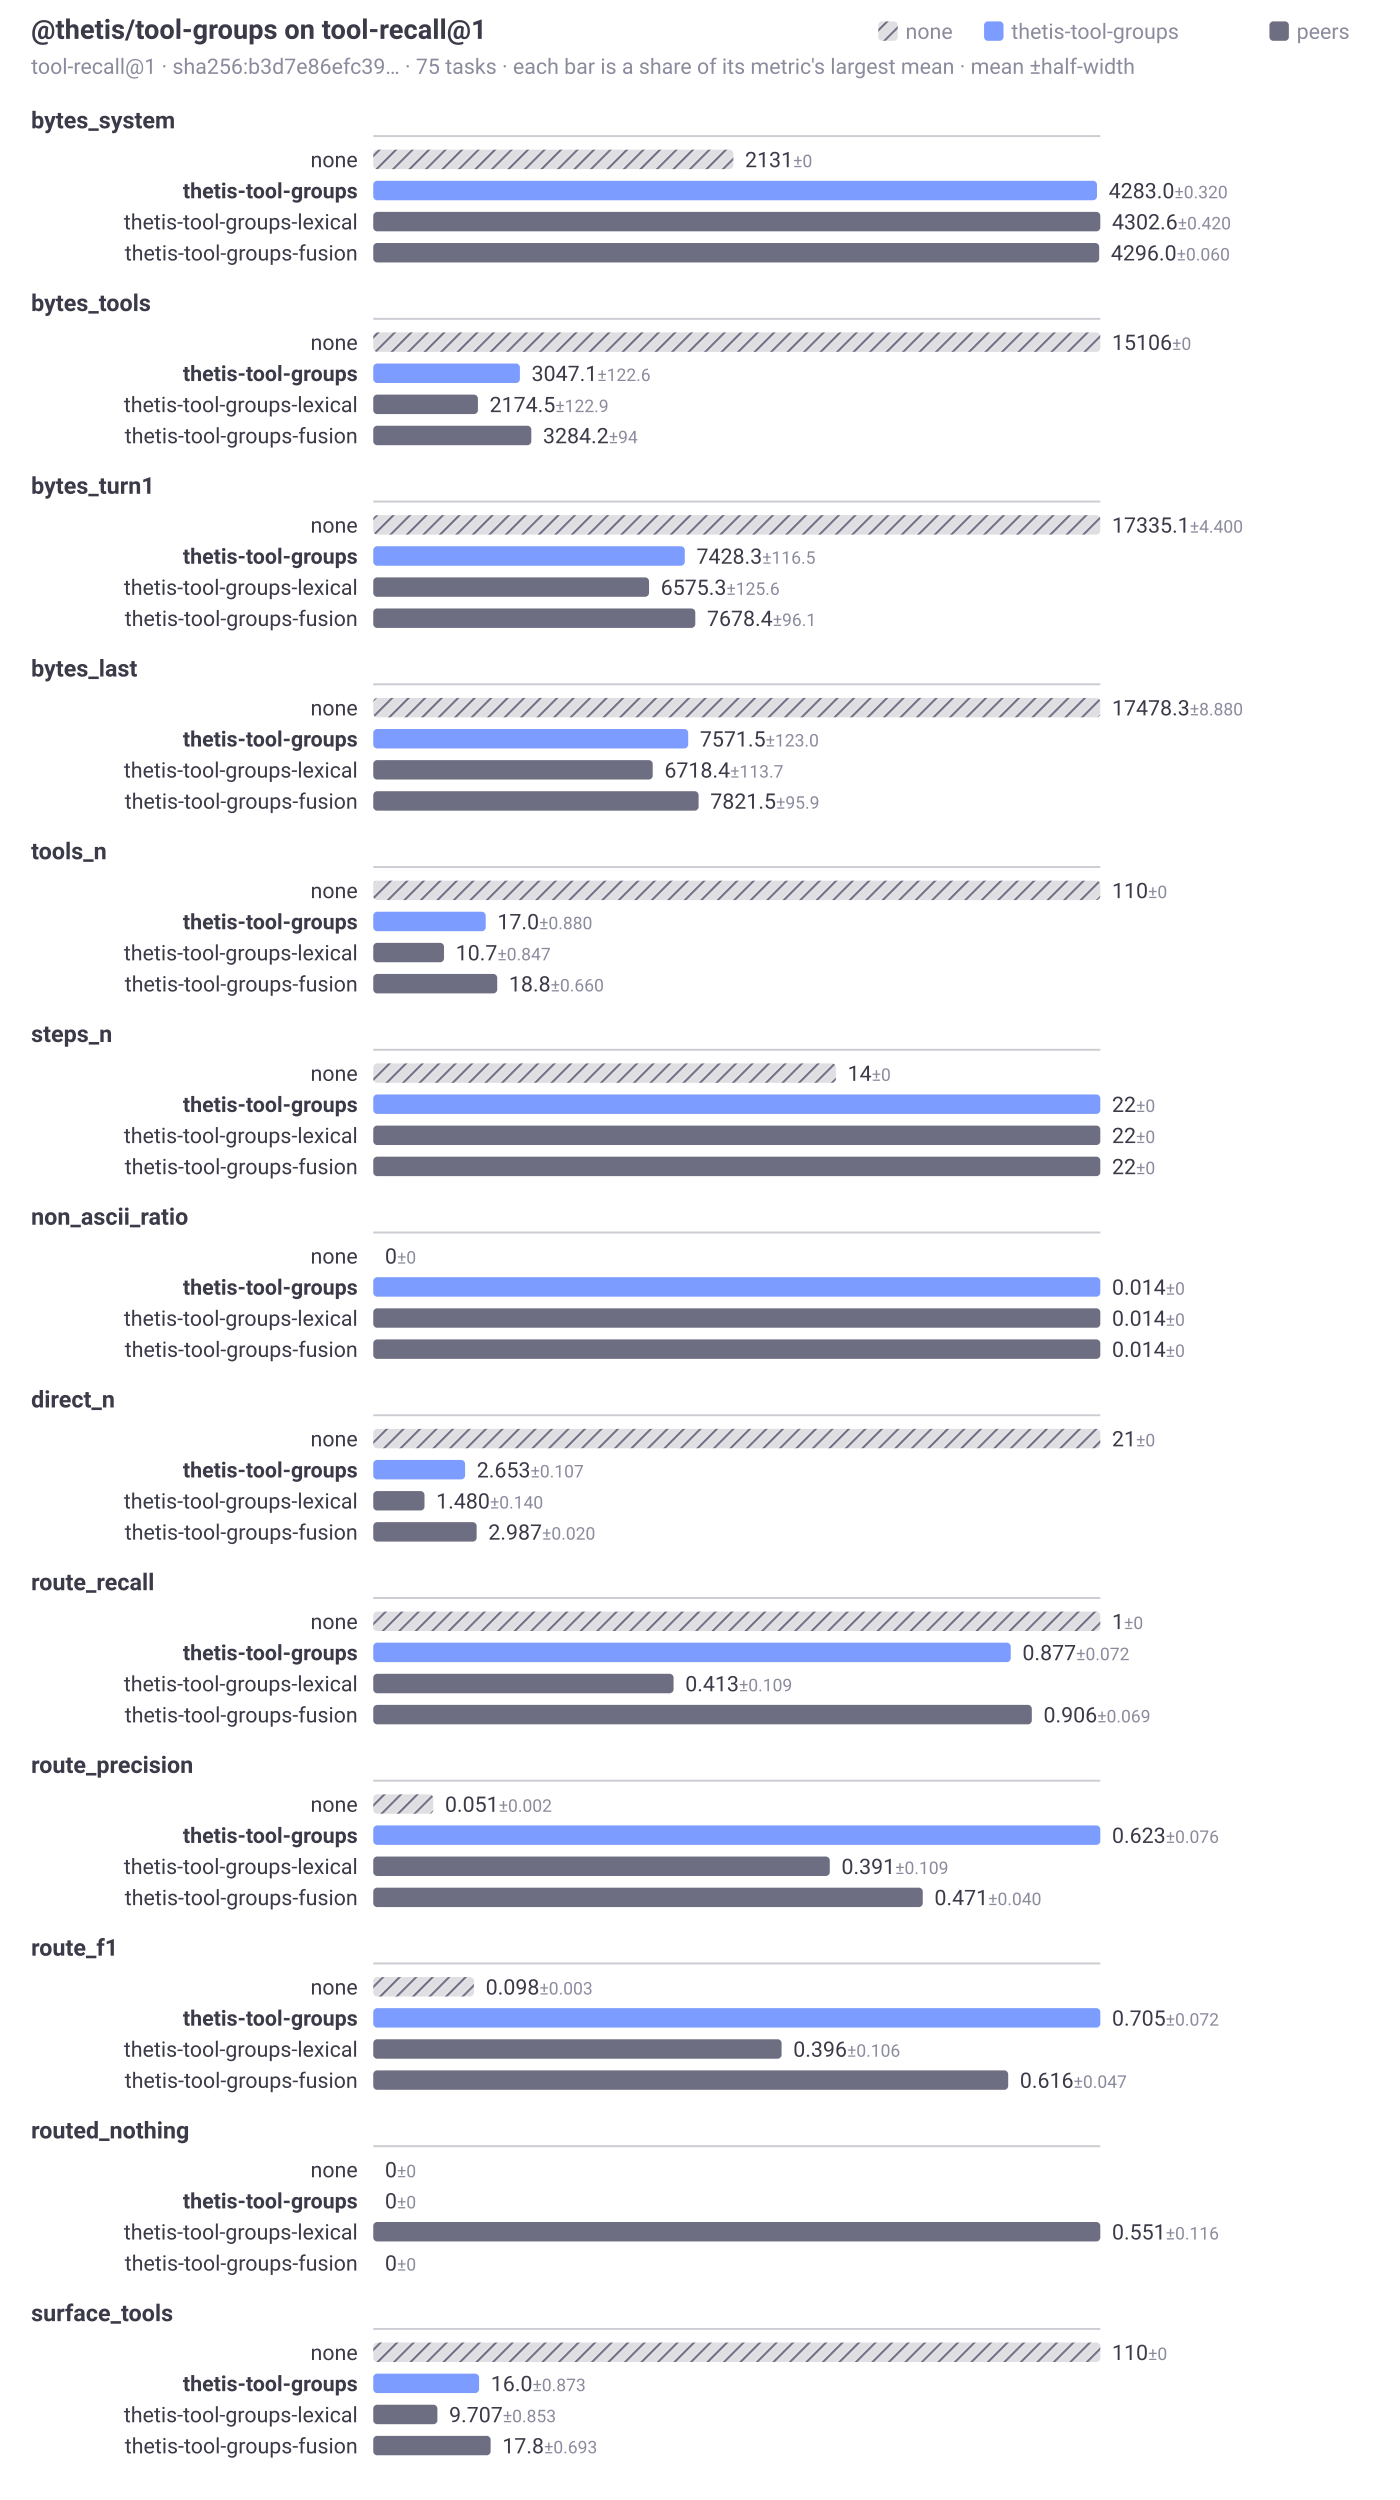
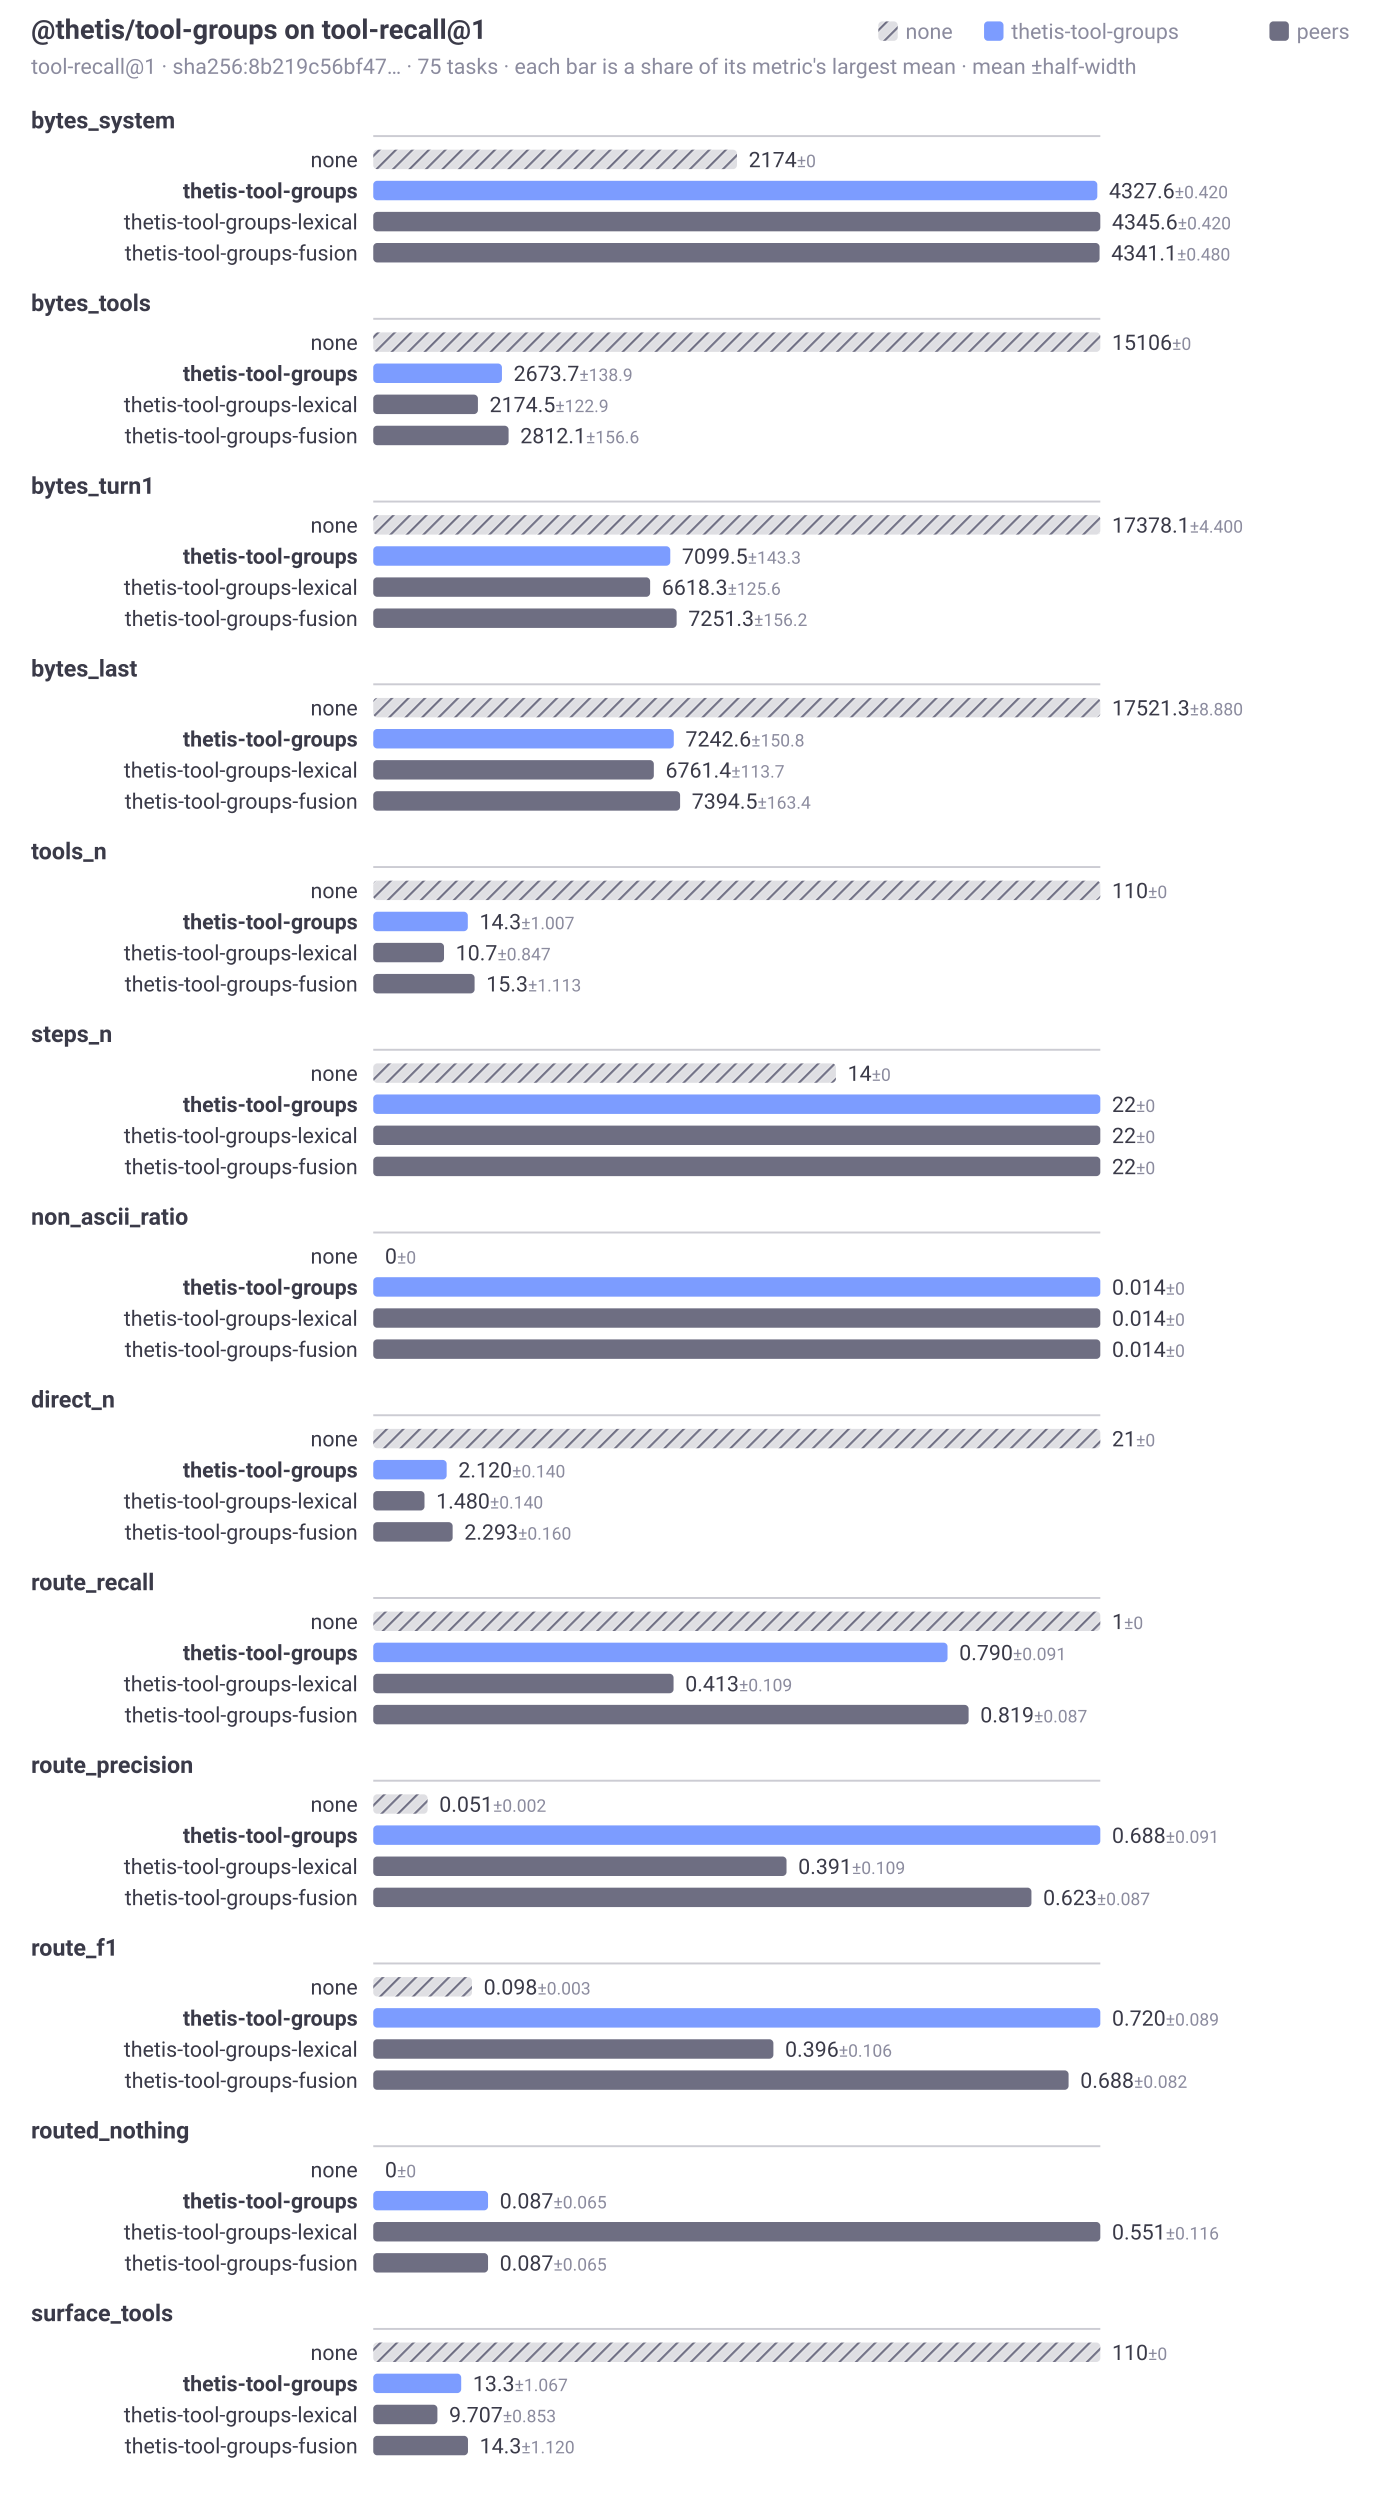
<svg xmlns="http://www.w3.org/2000/svg" width="720" height="1286" viewBox="0 0 720 1286" role="img" aria-labelledby="t d" font-family="system-ui, -apple-system, Segoe UI, Roboto, sans-serif">
  <style>.t{fill:#3a3a48}.f{fill:#8b8b9e}@media (prefers-color-scheme:dark){.t{fill:#d2d2dc}.f{fill:#9a9aae}}</style>
  <defs>
    <pattern id="hatch" width="6" height="6" patternUnits="userSpaceOnUse" patternTransform="rotate(45)">
      <rect width="6" height="6" fill="#6e6e82" fill-opacity="0.22" />
      <line x1="0" y1="0" x2="0" y2="6" stroke="#6e6e82" stroke-width="2" />
    </pattern>
  </defs>
  <text class="t" x="16" y="20" font-size="14" font-weight="600">@thetis/tool-groups on tool-recall@1</text>
-   <text class="f" x="16" y="38" font-size="11">tool-recall@1 · sha256:b3d7e86efc39… · 75 tasks · each bar is a share of its metric's largest mean · mean ±half-width</text>
+   <text class="f" x="16" y="38" font-size="11">tool-recall@1 · sha256:8b219c56bf47… · 75 tasks · each bar is a share of its metric's largest mean · mean ±half-width</text>
  <rect x="653" y="11" width="10" height="10" rx="2" fill="#6e6e82" />
  <text class="f" x="667" y="20" font-size="11">peers</text>
  <rect x="506.2" y="11" width="10" height="10" rx="2" fill="#7c9cff" />
  <text class="f" x="520.2" y="20" font-size="11">thetis-tool-groups</text>
  <rect x="451.8" y="11" width="10" height="10" rx="2" fill="url(#hatch)" />
  <text class="f" x="465.8" y="20" font-size="11">none</text>
  <text class="t" x="16" y="66" font-size="12" font-weight="600">bytes_system</text>
  <line x1="192" y1="70" x2="566" y2="70" stroke="#6e6e82" stroke-opacity="0.35" stroke-width="1" />
  <text class="t" x="184" y="86" font-size="11" text-anchor="end">none</text>
-   <rect x="192" y="77" width="185.24" height="10" rx="2" fill="url(#hatch)" />
-   <text class="t" x="383.24" y="86" font-size="11">2131<tspan class="f" font-size="9"> ±0</tspan>
+   <rect x="192" y="77" width="187.1" height="10" rx="2" fill="url(#hatch)" />
+   <text class="t" x="385.1" y="86" font-size="11">2174<tspan class="f" font-size="9"> ±0</tspan>
  </text>
  <text class="t" x="184" y="102" font-size="11" text-anchor="end" font-weight="600">thetis-tool-groups</text>
-   <rect x="192" y="93" width="372.3" height="10" rx="2" fill="#7c9cff" />
-   <text class="t" x="570.3" y="102" font-size="11">4283.0<tspan class="f" font-size="9"> ±0.320</tspan>
+   <rect x="192" y="93" width="372.46" height="10" rx="2" fill="#7c9cff" />
+   <text class="t" x="570.46" y="102" font-size="11">4327.6<tspan class="f" font-size="9"> ±0.420</tspan>
  </text>
  <text class="t" x="184" y="118" font-size="11" text-anchor="end">thetis-tool-groups-lexical</text>
  <rect x="192" y="109" width="374" height="10" rx="2" fill="#6e6e82" />
-   <text class="t" x="572" y="118" font-size="11">4302.6<tspan class="f" font-size="9"> ±0.420</tspan>
+   <text class="t" x="572" y="118" font-size="11">4345.6<tspan class="f" font-size="9"> ±0.420</tspan>
  </text>
  <text class="t" x="184" y="134" font-size="11" text-anchor="end">thetis-tool-groups-fusion</text>
-   <rect x="192" y="125" width="373.43" height="10" rx="2" fill="#6e6e82" />
-   <text class="t" x="571.43" y="134" font-size="11">4296.0<tspan class="f" font-size="9"> ±0.060</tspan>
+   <rect x="192" y="125" width="373.62" height="10" rx="2" fill="#6e6e82" />
+   <text class="t" x="571.62" y="134" font-size="11">4341.1<tspan class="f" font-size="9"> ±0.480</tspan>
  </text>
  <text class="t" x="16" y="160" font-size="12" font-weight="600">bytes_tools</text>
  <line x1="192" y1="164" x2="566" y2="164" stroke="#6e6e82" stroke-opacity="0.35" stroke-width="1" />
  <text class="t" x="184" y="180" font-size="11" text-anchor="end">none</text>
  <rect x="192" y="171" width="374" height="10" rx="2" fill="url(#hatch)" />
  <text class="t" x="572" y="180" font-size="11">15106<tspan class="f" font-size="9"> ±0</tspan>
  </text>
  <text class="t" x="184" y="196" font-size="11" text-anchor="end" font-weight="600">thetis-tool-groups</text>
-   <rect x="192" y="187" width="75.44" height="10" rx="2" fill="#7c9cff" />
-   <text class="t" x="273.44" y="196" font-size="11">3047.1<tspan class="f" font-size="9"> ±122.6</tspan>
+   <rect x="192" y="187" width="66.2" height="10" rx="2" fill="#7c9cff" />
+   <text class="t" x="264.2" y="196" font-size="11">2673.7<tspan class="f" font-size="9"> ±138.9</tspan>
  </text>
  <text class="t" x="184" y="212" font-size="11" text-anchor="end">thetis-tool-groups-lexical</text>
  <rect x="192" y="203" width="53.84" height="10" rx="2" fill="#6e6e82" />
  <text class="t" x="251.84" y="212" font-size="11">2174.5<tspan class="f" font-size="9"> ±122.9</tspan>
  </text>
  <text class="t" x="184" y="228" font-size="11" text-anchor="end">thetis-tool-groups-fusion</text>
-   <rect x="192" y="219" width="81.31" height="10" rx="2" fill="#6e6e82" />
-   <text class="t" x="279.31" y="228" font-size="11">3284.2<tspan class="f" font-size="9"> ±94</tspan>
+   <rect x="192" y="219" width="69.62" height="10" rx="2" fill="#6e6e82" />
+   <text class="t" x="267.62" y="228" font-size="11">2812.1<tspan class="f" font-size="9"> ±156.6</tspan>
  </text>
  <text class="t" x="16" y="254" font-size="12" font-weight="600">bytes_turn1</text>
  <line x1="192" y1="258" x2="566" y2="258" stroke="#6e6e82" stroke-opacity="0.35" stroke-width="1" />
  <text class="t" x="184" y="274" font-size="11" text-anchor="end">none</text>
  <rect x="192" y="265" width="374" height="10" rx="2" fill="url(#hatch)" />
-   <text class="t" x="572" y="274" font-size="11">17335.1<tspan class="f" font-size="9"> ±4.400</tspan>
+   <text class="t" x="572" y="274" font-size="11">17378.1<tspan class="f" font-size="9"> ±4.400</tspan>
  </text>
  <text class="t" x="184" y="290" font-size="11" text-anchor="end" font-weight="600">thetis-tool-groups</text>
-   <rect x="192" y="281" width="160.26" height="10" rx="2" fill="#7c9cff" />
-   <text class="t" x="358.26" y="290" font-size="11">7428.3<tspan class="f" font-size="9"> ±116.5</tspan>
+   <rect x="192" y="281" width="152.79" height="10" rx="2" fill="#7c9cff" />
+   <text class="t" x="350.79" y="290" font-size="11">7099.5<tspan class="f" font-size="9"> ±143.3</tspan>
  </text>
  <text class="t" x="184" y="306" font-size="11" text-anchor="end">thetis-tool-groups-lexical</text>
-   <rect x="192" y="297" width="141.86" height="10" rx="2" fill="#6e6e82" />
-   <text class="t" x="339.86" y="306" font-size="11">6575.3<tspan class="f" font-size="9"> ±125.6</tspan>
+   <rect x="192" y="297" width="142.43" height="10" rx="2" fill="#6e6e82" />
+   <text class="t" x="340.43" y="306" font-size="11">6618.3<tspan class="f" font-size="9"> ±125.6</tspan>
  </text>
  <text class="t" x="184" y="322" font-size="11" text-anchor="end">thetis-tool-groups-fusion</text>
-   <rect x="192" y="313" width="165.66" height="10" rx="2" fill="#6e6e82" />
-   <text class="t" x="363.66" y="322" font-size="11">7678.4<tspan class="f" font-size="9"> ±96.1</tspan>
+   <rect x="192" y="313" width="156.06" height="10" rx="2" fill="#6e6e82" />
+   <text class="t" x="354.06" y="322" font-size="11">7251.3<tspan class="f" font-size="9"> ±156.2</tspan>
  </text>
  <text class="t" x="16" y="348" font-size="12" font-weight="600">bytes_last</text>
  <line x1="192" y1="352" x2="566" y2="352" stroke="#6e6e82" stroke-opacity="0.35" stroke-width="1" />
  <text class="t" x="184" y="368" font-size="11" text-anchor="end">none</text>
  <rect x="192" y="359" width="374" height="10" rx="2" fill="url(#hatch)" />
-   <text class="t" x="572" y="368" font-size="11">17478.3<tspan class="f" font-size="9"> ±8.880</tspan>
+   <text class="t" x="572" y="368" font-size="11">17521.3<tspan class="f" font-size="9"> ±8.880</tspan>
  </text>
  <text class="t" x="184" y="384" font-size="11" text-anchor="end" font-weight="600">thetis-tool-groups</text>
-   <rect x="192" y="375" width="162.01" height="10" rx="2" fill="#7c9cff" />
-   <text class="t" x="360.01" y="384" font-size="11">7571.5<tspan class="f" font-size="9"> ±123.0</tspan>
+   <rect x="192" y="375" width="154.6" height="10" rx="2" fill="#7c9cff" />
+   <text class="t" x="352.6" y="384" font-size="11">7242.6<tspan class="f" font-size="9"> ±150.8</tspan>
  </text>
  <text class="t" x="184" y="400" font-size="11" text-anchor="end">thetis-tool-groups-lexical</text>
-   <rect x="192" y="391" width="143.76" height="10" rx="2" fill="#6e6e82" />
-   <text class="t" x="341.76" y="400" font-size="11">6718.4<tspan class="f" font-size="9"> ±113.7</tspan>
+   <rect x="192" y="391" width="144.33" height="10" rx="2" fill="#6e6e82" />
+   <text class="t" x="342.33" y="400" font-size="11">6761.4<tspan class="f" font-size="9"> ±113.7</tspan>
  </text>
  <text class="t" x="184" y="416" font-size="11" text-anchor="end">thetis-tool-groups-fusion</text>
-   <rect x="192" y="407" width="167.36" height="10" rx="2" fill="#6e6e82" />
-   <text class="t" x="365.36" y="416" font-size="11">7821.5<tspan class="f" font-size="9"> ±95.9</tspan>
+   <rect x="192" y="407" width="157.84" height="10" rx="2" fill="#6e6e82" />
+   <text class="t" x="355.84" y="416" font-size="11">7394.5<tspan class="f" font-size="9"> ±163.4</tspan>
  </text>
  <text class="t" x="16" y="442" font-size="12" font-weight="600">tools_n</text>
  <line x1="192" y1="446" x2="566" y2="446" stroke="#6e6e82" stroke-opacity="0.35" stroke-width="1" />
  <text class="t" x="184" y="462" font-size="11" text-anchor="end">none</text>
  <rect x="192" y="453" width="374" height="10" rx="2" fill="url(#hatch)" />
  <text class="t" x="572" y="462" font-size="11">110<tspan class="f" font-size="9"> ±0</tspan>
  </text>
  <text class="t" x="184" y="478" font-size="11" text-anchor="end" font-weight="600">thetis-tool-groups</text>
-   <rect x="192" y="469" width="57.85" height="10" rx="2" fill="#7c9cff" />
-   <text class="t" x="255.85" y="478" font-size="11">17.0<tspan class="f" font-size="9"> ±0.880</tspan>
+   <rect x="192" y="469" width="48.64" height="10" rx="2" fill="#7c9cff" />
+   <text class="t" x="246.64" y="478" font-size="11">14.3<tspan class="f" font-size="9"> ±1.007</tspan>
  </text>
  <text class="t" x="184" y="494" font-size="11" text-anchor="end">thetis-tool-groups-lexical</text>
  <rect x="192" y="485" width="36.4" height="10" rx="2" fill="#6e6e82" />
  <text class="t" x="234.4" y="494" font-size="11">10.7<tspan class="f" font-size="9"> ±0.847</tspan>
  </text>
  <text class="t" x="184" y="510" font-size="11" text-anchor="end">thetis-tool-groups-fusion</text>
-   <rect x="192" y="501" width="63.78" height="10" rx="2" fill="#6e6e82" />
-   <text class="t" x="261.78" y="510" font-size="11">18.8<tspan class="f" font-size="9"> ±0.660</tspan>
+   <rect x="192" y="501" width="52.13" height="10" rx="2" fill="#6e6e82" />
+   <text class="t" x="250.13" y="510" font-size="11">15.3<tspan class="f" font-size="9"> ±1.113</tspan>
  </text>
  <text class="t" x="16" y="536" font-size="12" font-weight="600">steps_n</text>
  <line x1="192" y1="540" x2="566" y2="540" stroke="#6e6e82" stroke-opacity="0.35" stroke-width="1" />
  <text class="t" x="184" y="556" font-size="11" text-anchor="end">none</text>
  <rect x="192" y="547" width="238" height="10" rx="2" fill="url(#hatch)" />
  <text class="t" x="436" y="556" font-size="11">14<tspan class="f" font-size="9"> ±0</tspan>
  </text>
  <text class="t" x="184" y="572" font-size="11" text-anchor="end" font-weight="600">thetis-tool-groups</text>
  <rect x="192" y="563" width="374" height="10" rx="2" fill="#7c9cff" />
  <text class="t" x="572" y="572" font-size="11">22<tspan class="f" font-size="9"> ±0</tspan>
  </text>
  <text class="t" x="184" y="588" font-size="11" text-anchor="end">thetis-tool-groups-lexical</text>
  <rect x="192" y="579" width="374" height="10" rx="2" fill="#6e6e82" />
  <text class="t" x="572" y="588" font-size="11">22<tspan class="f" font-size="9"> ±0</tspan>
  </text>
  <text class="t" x="184" y="604" font-size="11" text-anchor="end">thetis-tool-groups-fusion</text>
  <rect x="192" y="595" width="374" height="10" rx="2" fill="#6e6e82" />
  <text class="t" x="572" y="604" font-size="11">22<tspan class="f" font-size="9"> ±0</tspan>
  </text>
  <text class="t" x="16" y="630" font-size="12" font-weight="600">non_ascii_ratio</text>
  <line x1="192" y1="634" x2="566" y2="634" stroke="#6e6e82" stroke-opacity="0.35" stroke-width="1" />
  <text class="t" x="184" y="650" font-size="11" text-anchor="end">none</text>
  <rect x="192" y="641" width="0" height="10" rx="2" fill="url(#hatch)" />
  <text class="t" x="198" y="650" font-size="11">0<tspan class="f" font-size="9"> ±0</tspan>
  </text>
  <text class="t" x="184" y="666" font-size="11" text-anchor="end" font-weight="600">thetis-tool-groups</text>
  <rect x="192" y="657" width="374" height="10" rx="2" fill="#7c9cff" />
  <text class="t" x="572" y="666" font-size="11">0.014<tspan class="f" font-size="9"> ±0</tspan>
  </text>
  <text class="t" x="184" y="682" font-size="11" text-anchor="end">thetis-tool-groups-lexical</text>
  <rect x="192" y="673" width="374" height="10" rx="2" fill="#6e6e82" />
  <text class="t" x="572" y="682" font-size="11">0.014<tspan class="f" font-size="9"> ±0</tspan>
  </text>
  <text class="t" x="184" y="698" font-size="11" text-anchor="end">thetis-tool-groups-fusion</text>
  <rect x="192" y="689" width="374" height="10" rx="2" fill="#6e6e82" />
  <text class="t" x="572" y="698" font-size="11">0.014<tspan class="f" font-size="9"> ±0</tspan>
  </text>
  <text class="t" x="16" y="724" font-size="12" font-weight="600">direct_n</text>
  <line x1="192" y1="728" x2="566" y2="728" stroke="#6e6e82" stroke-opacity="0.35" stroke-width="1" />
  <text class="t" x="184" y="744" font-size="11" text-anchor="end">none</text>
  <rect x="192" y="735" width="374" height="10" rx="2" fill="url(#hatch)" />
  <text class="t" x="572" y="744" font-size="11">21<tspan class="f" font-size="9"> ±0</tspan>
  </text>
  <text class="t" x="184" y="760" font-size="11" text-anchor="end" font-weight="600">thetis-tool-groups</text>
-   <rect x="192" y="751" width="47.25" height="10" rx="2" fill="#7c9cff" />
-   <text class="t" x="245.25" y="760" font-size="11">2.653<tspan class="f" font-size="9"> ±0.107</tspan>
+   <rect x="192" y="751" width="37.76" height="10" rx="2" fill="#7c9cff" />
+   <text class="t" x="235.76" y="760" font-size="11">2.120<tspan class="f" font-size="9"> ±0.140</tspan>
  </text>
  <text class="t" x="184" y="776" font-size="11" text-anchor="end">thetis-tool-groups-lexical</text>
  <rect x="192" y="767" width="26.36" height="10" rx="2" fill="#6e6e82" />
  <text class="t" x="224.36" y="776" font-size="11">1.480<tspan class="f" font-size="9"> ±0.140</tspan>
  </text>
  <text class="t" x="184" y="792" font-size="11" text-anchor="end">thetis-tool-groups-fusion</text>
-   <rect x="192" y="783" width="53.19" height="10" rx="2" fill="#6e6e82" />
-   <text class="t" x="251.19" y="792" font-size="11">2.987<tspan class="f" font-size="9"> ±0.020</tspan>
+   <rect x="192" y="783" width="40.84" height="10" rx="2" fill="#6e6e82" />
+   <text class="t" x="238.84" y="792" font-size="11">2.293<tspan class="f" font-size="9"> ±0.160</tspan>
  </text>
  <text class="t" x="16" y="818" font-size="12" font-weight="600">route_recall</text>
  <line x1="192" y1="822" x2="566" y2="822" stroke="#6e6e82" stroke-opacity="0.35" stroke-width="1" />
  <text class="t" x="184" y="838" font-size="11" text-anchor="end">none</text>
  <rect x="192" y="829" width="374" height="10" rx="2" fill="url(#hatch)" />
  <text class="t" x="572" y="838" font-size="11">1<tspan class="f" font-size="9"> ±0</tspan>
  </text>
  <text class="t" x="184" y="854" font-size="11" text-anchor="end" font-weight="600">thetis-tool-groups</text>
-   <rect x="192" y="845" width="327.93" height="10" rx="2" fill="#7c9cff" />
-   <text class="t" x="525.93" y="854" font-size="11">0.877<tspan class="f" font-size="9"> ±0.072</tspan>
+   <rect x="192" y="845" width="295.41" height="10" rx="2" fill="#7c9cff" />
+   <text class="t" x="493.41" y="854" font-size="11">0.790<tspan class="f" font-size="9"> ±0.091</tspan>
  </text>
  <text class="t" x="184" y="870" font-size="11" text-anchor="end">thetis-tool-groups-lexical</text>
  <rect x="192" y="861" width="154.48" height="10" rx="2" fill="#6e6e82" />
  <text class="t" x="352.48" y="870" font-size="11">0.413<tspan class="f" font-size="9"> ±0.109</tspan>
  </text>
  <text class="t" x="184" y="886" font-size="11" text-anchor="end">thetis-tool-groups-fusion</text>
-   <rect x="192" y="877" width="338.77" height="10" rx="2" fill="#6e6e82" />
-   <text class="t" x="536.77" y="886" font-size="11">0.906<tspan class="f" font-size="9"> ±0.069</tspan>
+   <rect x="192" y="877" width="306.25" height="10" rx="2" fill="#6e6e82" />
+   <text class="t" x="504.25" y="886" font-size="11">0.819<tspan class="f" font-size="9"> ±0.087</tspan>
  </text>
  <text class="t" x="16" y="912" font-size="12" font-weight="600">route_precision</text>
  <line x1="192" y1="916" x2="566" y2="916" stroke="#6e6e82" stroke-opacity="0.35" stroke-width="1" />
  <text class="t" x="184" y="932" font-size="11" text-anchor="end">none</text>
-   <rect x="192" y="923" width="30.88" height="10" rx="2" fill="url(#hatch)" />
-   <text class="t" x="228.88" y="932" font-size="11">0.051<tspan class="f" font-size="9"> ±0.002</tspan>
+   <rect x="192" y="923" width="27.95" height="10" rx="2" fill="url(#hatch)" />
+   <text class="t" x="225.95" y="932" font-size="11">0.051<tspan class="f" font-size="9"> ±0.002</tspan>
  </text>
  <text class="t" x="184" y="948" font-size="11" text-anchor="end" font-weight="600">thetis-tool-groups</text>
  <rect x="192" y="939" width="374" height="10" rx="2" fill="#7c9cff" />
-   <text class="t" x="572" y="948" font-size="11">0.623<tspan class="f" font-size="9"> ±0.076</tspan>
+   <text class="t" x="572" y="948" font-size="11">0.688<tspan class="f" font-size="9"> ±0.091</tspan>
  </text>
  <text class="t" x="184" y="964" font-size="11" text-anchor="end">thetis-tool-groups-lexical</text>
-   <rect x="192" y="955" width="234.84" height="10" rx="2" fill="#6e6e82" />
-   <text class="t" x="432.84" y="964" font-size="11">0.391<tspan class="f" font-size="9"> ±0.109</tspan>
+   <rect x="192" y="955" width="212.59" height="10" rx="2" fill="#6e6e82" />
+   <text class="t" x="410.59" y="964" font-size="11">0.391<tspan class="f" font-size="9"> ±0.109</tspan>
  </text>
  <text class="t" x="184" y="980" font-size="11" text-anchor="end">thetis-tool-groups-fusion</text>
-   <rect x="192" y="971" width="282.67" height="10" rx="2" fill="#6e6e82" />
-   <text class="t" x="480.67" y="980" font-size="11">0.471<tspan class="f" font-size="9"> ±0.040</tspan>
+   <rect x="192" y="971" width="338.57" height="10" rx="2" fill="#6e6e82" />
+   <text class="t" x="536.57" y="980" font-size="11">0.623<tspan class="f" font-size="9"> ±0.087</tspan>
  </text>
  <text class="t" x="16" y="1006" font-size="12" font-weight="600">route_f1</text>
  <line x1="192" y1="1010" x2="566" y2="1010" stroke="#6e6e82" stroke-opacity="0.35" stroke-width="1" />
  <text class="t" x="184" y="1026" font-size="11" text-anchor="end">none</text>
-   <rect x="192" y="1017" width="51.83" height="10" rx="2" fill="url(#hatch)" />
-   <text class="t" x="249.83" y="1026" font-size="11">0.098<tspan class="f" font-size="9"> ±0.003</tspan>
+   <rect x="192" y="1017" width="50.79" height="10" rx="2" fill="url(#hatch)" />
+   <text class="t" x="248.79" y="1026" font-size="11">0.098<tspan class="f" font-size="9"> ±0.003</tspan>
  </text>
  <text class="t" x="184" y="1042" font-size="11" text-anchor="end" font-weight="600">thetis-tool-groups</text>
  <rect x="192" y="1033" width="374" height="10" rx="2" fill="#7c9cff" />
-   <text class="t" x="572" y="1042" font-size="11">0.705<tspan class="f" font-size="9"> ±0.072</tspan>
+   <text class="t" x="572" y="1042" font-size="11">0.720<tspan class="f" font-size="9"> ±0.089</tspan>
  </text>
  <text class="t" x="184" y="1058" font-size="11" text-anchor="end">thetis-tool-groups-lexical</text>
-   <rect x="192" y="1049" width="210.05" height="10" rx="2" fill="#6e6e82" />
-   <text class="t" x="408.05" y="1058" font-size="11">0.396<tspan class="f" font-size="9"> ±0.106</tspan>
+   <rect x="192" y="1049" width="205.83" height="10" rx="2" fill="#6e6e82" />
+   <text class="t" x="403.83" y="1058" font-size="11">0.396<tspan class="f" font-size="9"> ±0.106</tspan>
  </text>
  <text class="t" x="184" y="1074" font-size="11" text-anchor="end">thetis-tool-groups-fusion</text>
-   <rect x="192" y="1065" width="326.61" height="10" rx="2" fill="#6e6e82" />
-   <text class="t" x="524.61" y="1074" font-size="11">0.616<tspan class="f" font-size="9"> ±0.047</tspan>
+   <rect x="192" y="1065" width="357.68" height="10" rx="2" fill="#6e6e82" />
+   <text class="t" x="555.68" y="1074" font-size="11">0.688<tspan class="f" font-size="9"> ±0.082</tspan>
  </text>
  <text class="t" x="16" y="1100" font-size="12" font-weight="600">routed_nothing</text>
  <line x1="192" y1="1104" x2="566" y2="1104" stroke="#6e6e82" stroke-opacity="0.35" stroke-width="1" />
  <text class="t" x="184" y="1120" font-size="11" text-anchor="end">none</text>
  <rect x="192" y="1111" width="0" height="10" rx="2" fill="url(#hatch)" />
  <text class="t" x="198" y="1120" font-size="11">0<tspan class="f" font-size="9"> ±0</tspan>
  </text>
  <text class="t" x="184" y="1136" font-size="11" text-anchor="end" font-weight="600">thetis-tool-groups</text>
-   <rect x="192" y="1127" width="0" height="10" rx="2" fill="#7c9cff" />
-   <text class="t" x="198" y="1136" font-size="11">0<tspan class="f" font-size="9"> ±0</tspan>
+   <rect x="192" y="1127" width="59.05" height="10" rx="2" fill="#7c9cff" />
+   <text class="t" x="257.05" y="1136" font-size="11">0.087<tspan class="f" font-size="9"> ±0.065</tspan>
  </text>
  <text class="t" x="184" y="1152" font-size="11" text-anchor="end">thetis-tool-groups-lexical</text>
  <rect x="192" y="1143" width="374" height="10" rx="2" fill="#6e6e82" />
  <text class="t" x="572" y="1152" font-size="11">0.551<tspan class="f" font-size="9"> ±0.116</tspan>
  </text>
  <text class="t" x="184" y="1168" font-size="11" text-anchor="end">thetis-tool-groups-fusion</text>
-   <rect x="192" y="1159" width="0" height="10" rx="2" fill="#6e6e82" />
-   <text class="t" x="198" y="1168" font-size="11">0<tspan class="f" font-size="9"> ±0</tspan>
+   <rect x="192" y="1159" width="59.05" height="10" rx="2" fill="#6e6e82" />
+   <text class="t" x="257.05" y="1168" font-size="11">0.087<tspan class="f" font-size="9"> ±0.065</tspan>
  </text>
  <text class="t" x="16" y="1194" font-size="12" font-weight="600">surface_tools</text>
  <line x1="192" y1="1198" x2="566" y2="1198" stroke="#6e6e82" stroke-opacity="0.35" stroke-width="1" />
  <text class="t" x="184" y="1214" font-size="11" text-anchor="end">none</text>
  <rect x="192" y="1205" width="374" height="10" rx="2" fill="url(#hatch)" />
  <text class="t" x="572" y="1214" font-size="11">110<tspan class="f" font-size="9"> ±0</tspan>
  </text>
  <text class="t" x="184" y="1230" font-size="11" text-anchor="end" font-weight="600">thetis-tool-groups</text>
-   <rect x="192" y="1221" width="54.45" height="10" rx="2" fill="#7c9cff" />
-   <text class="t" x="252.45" y="1230" font-size="11">16.0<tspan class="f" font-size="9"> ±0.873</tspan>
+   <rect x="192" y="1221" width="45.24" height="10" rx="2" fill="#7c9cff" />
+   <text class="t" x="243.24" y="1230" font-size="11">13.3<tspan class="f" font-size="9"> ±1.067</tspan>
  </text>
  <text class="t" x="184" y="1246" font-size="11" text-anchor="end">thetis-tool-groups-lexical</text>
  <rect x="192" y="1237" width="33" height="10" rx="2" fill="#6e6e82" />
  <text class="t" x="231" y="1246" font-size="11">9.707<tspan class="f" font-size="9"> ±0.853</tspan>
  </text>
  <text class="t" x="184" y="1262" font-size="11" text-anchor="end">thetis-tool-groups-fusion</text>
-   <rect x="192" y="1253" width="60.38" height="10" rx="2" fill="#6e6e82" />
-   <text class="t" x="258.38" y="1262" font-size="11">17.8<tspan class="f" font-size="9"> ±0.693</tspan>
+   <rect x="192" y="1253" width="48.73" height="10" rx="2" fill="#6e6e82" />
+   <text class="t" x="246.73" y="1262" font-size="11">14.3<tspan class="f" font-size="9"> ±1.120</tspan>
  </text>
</svg>
